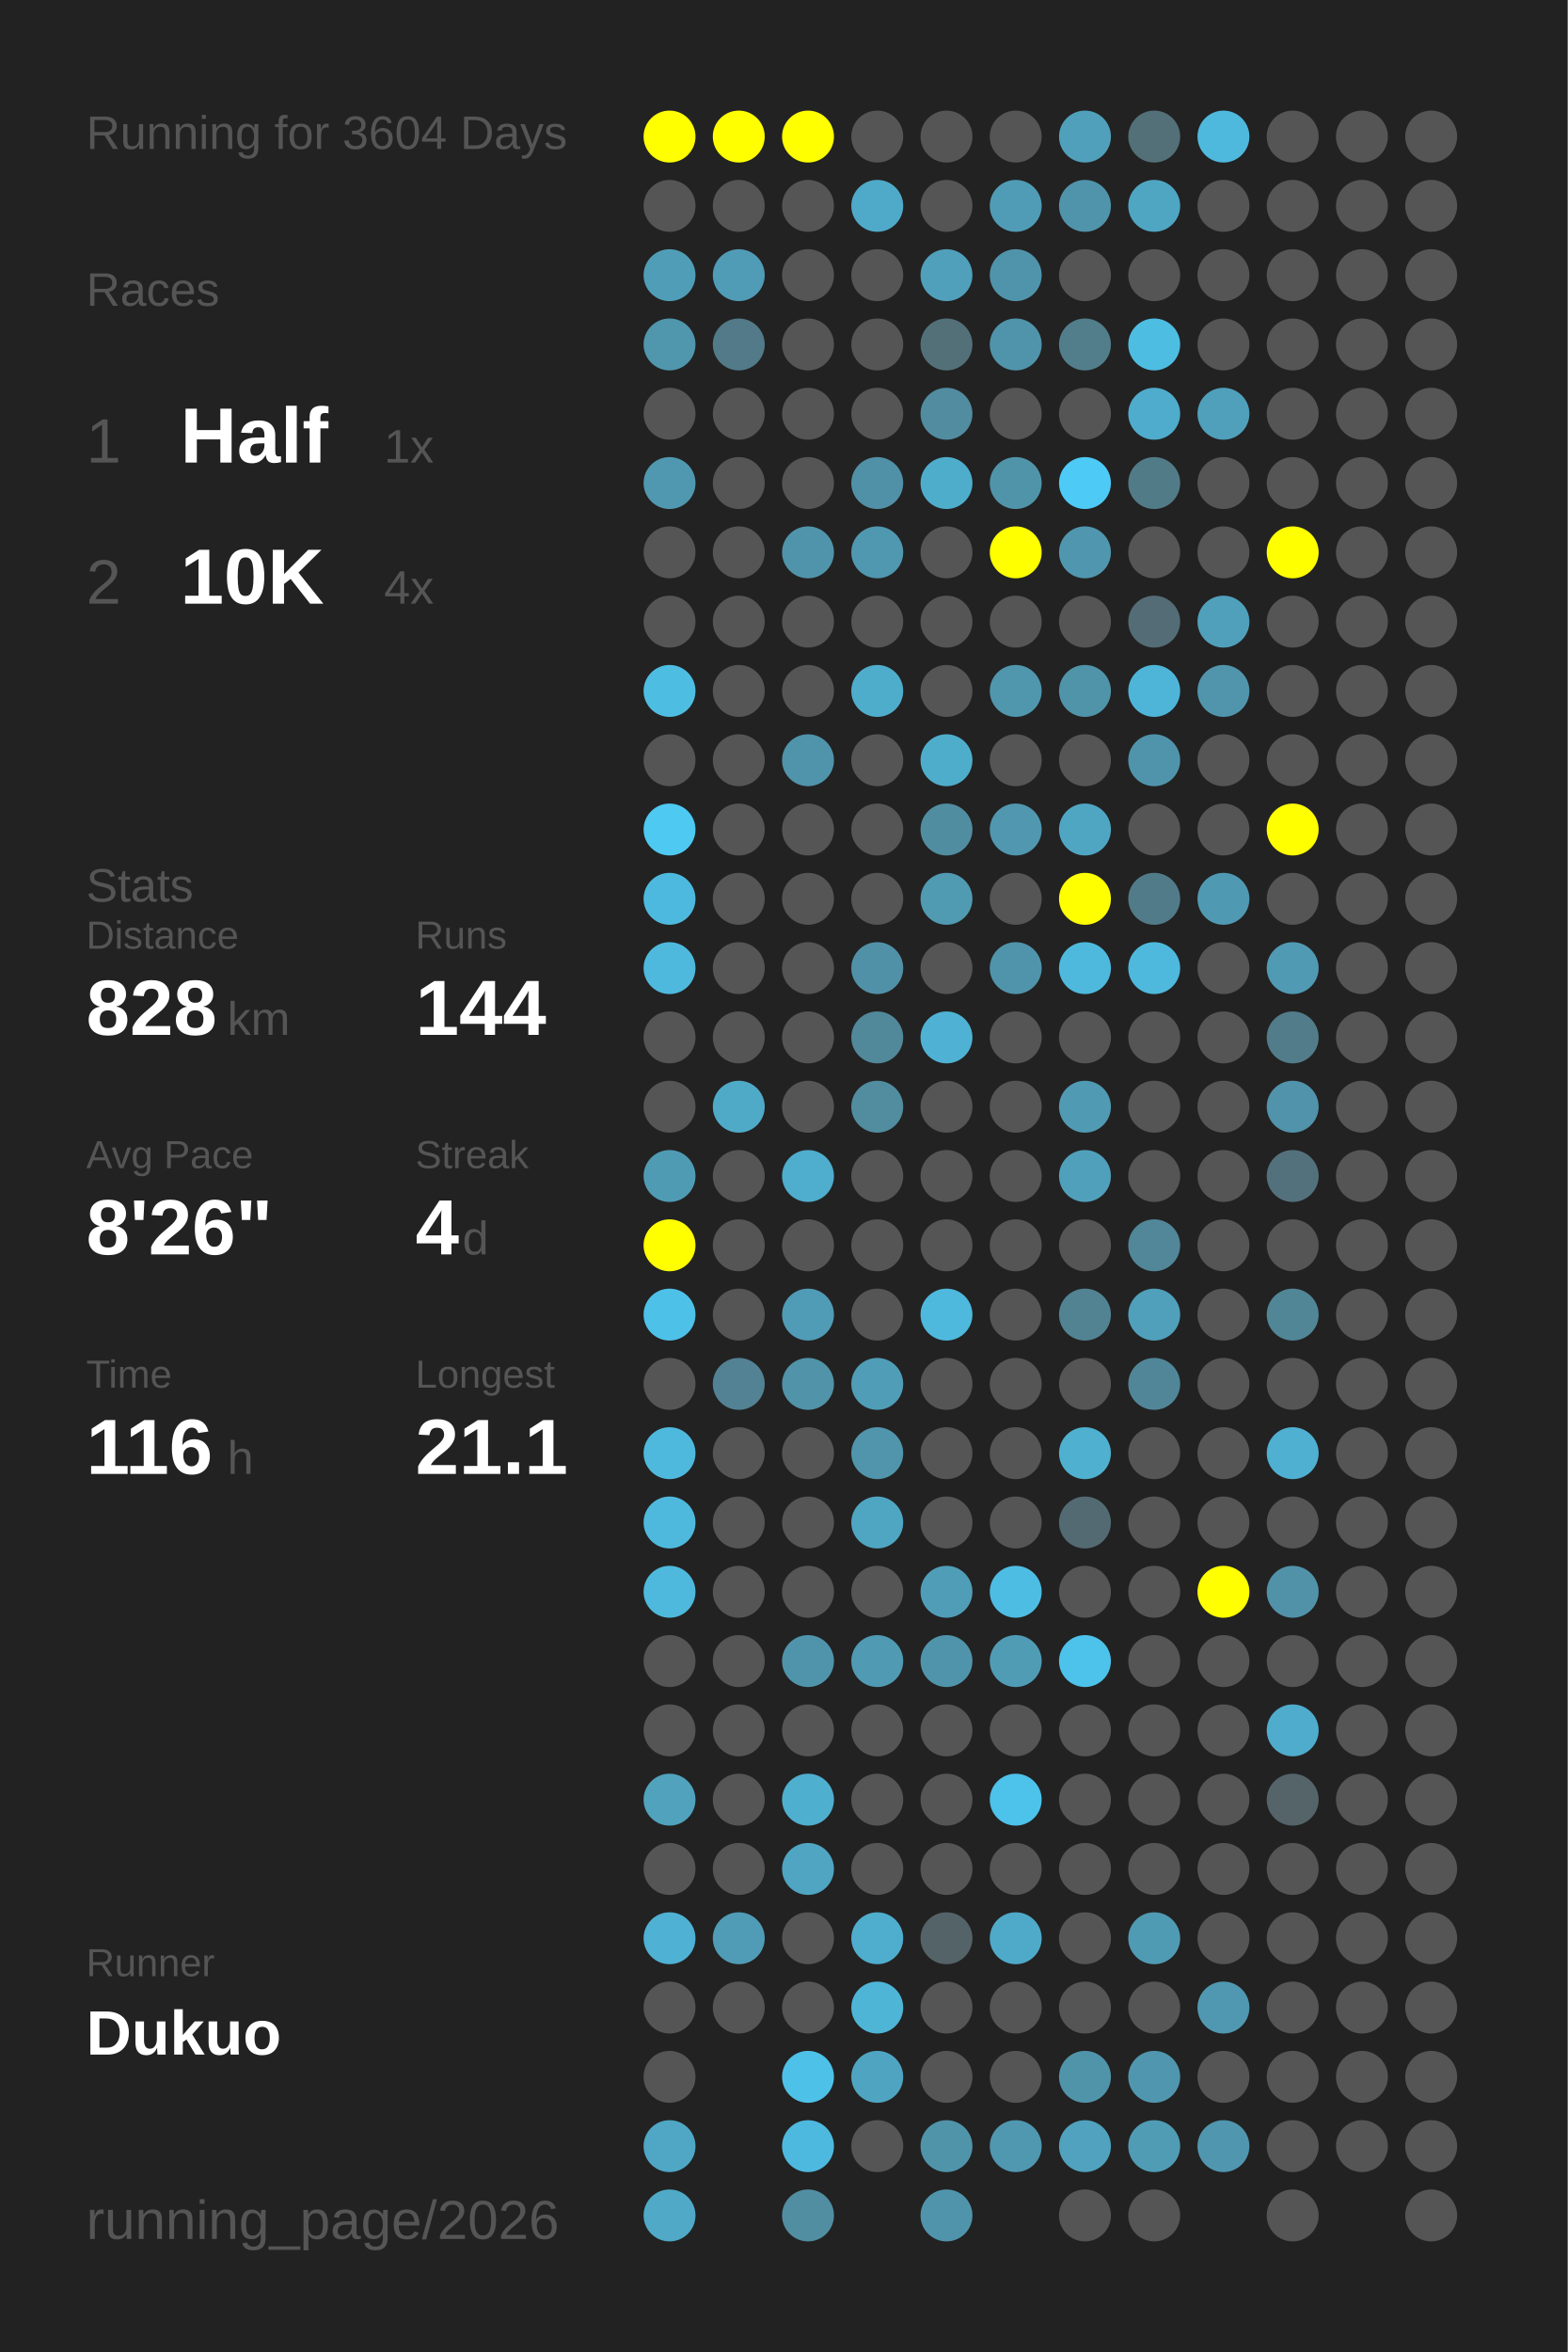
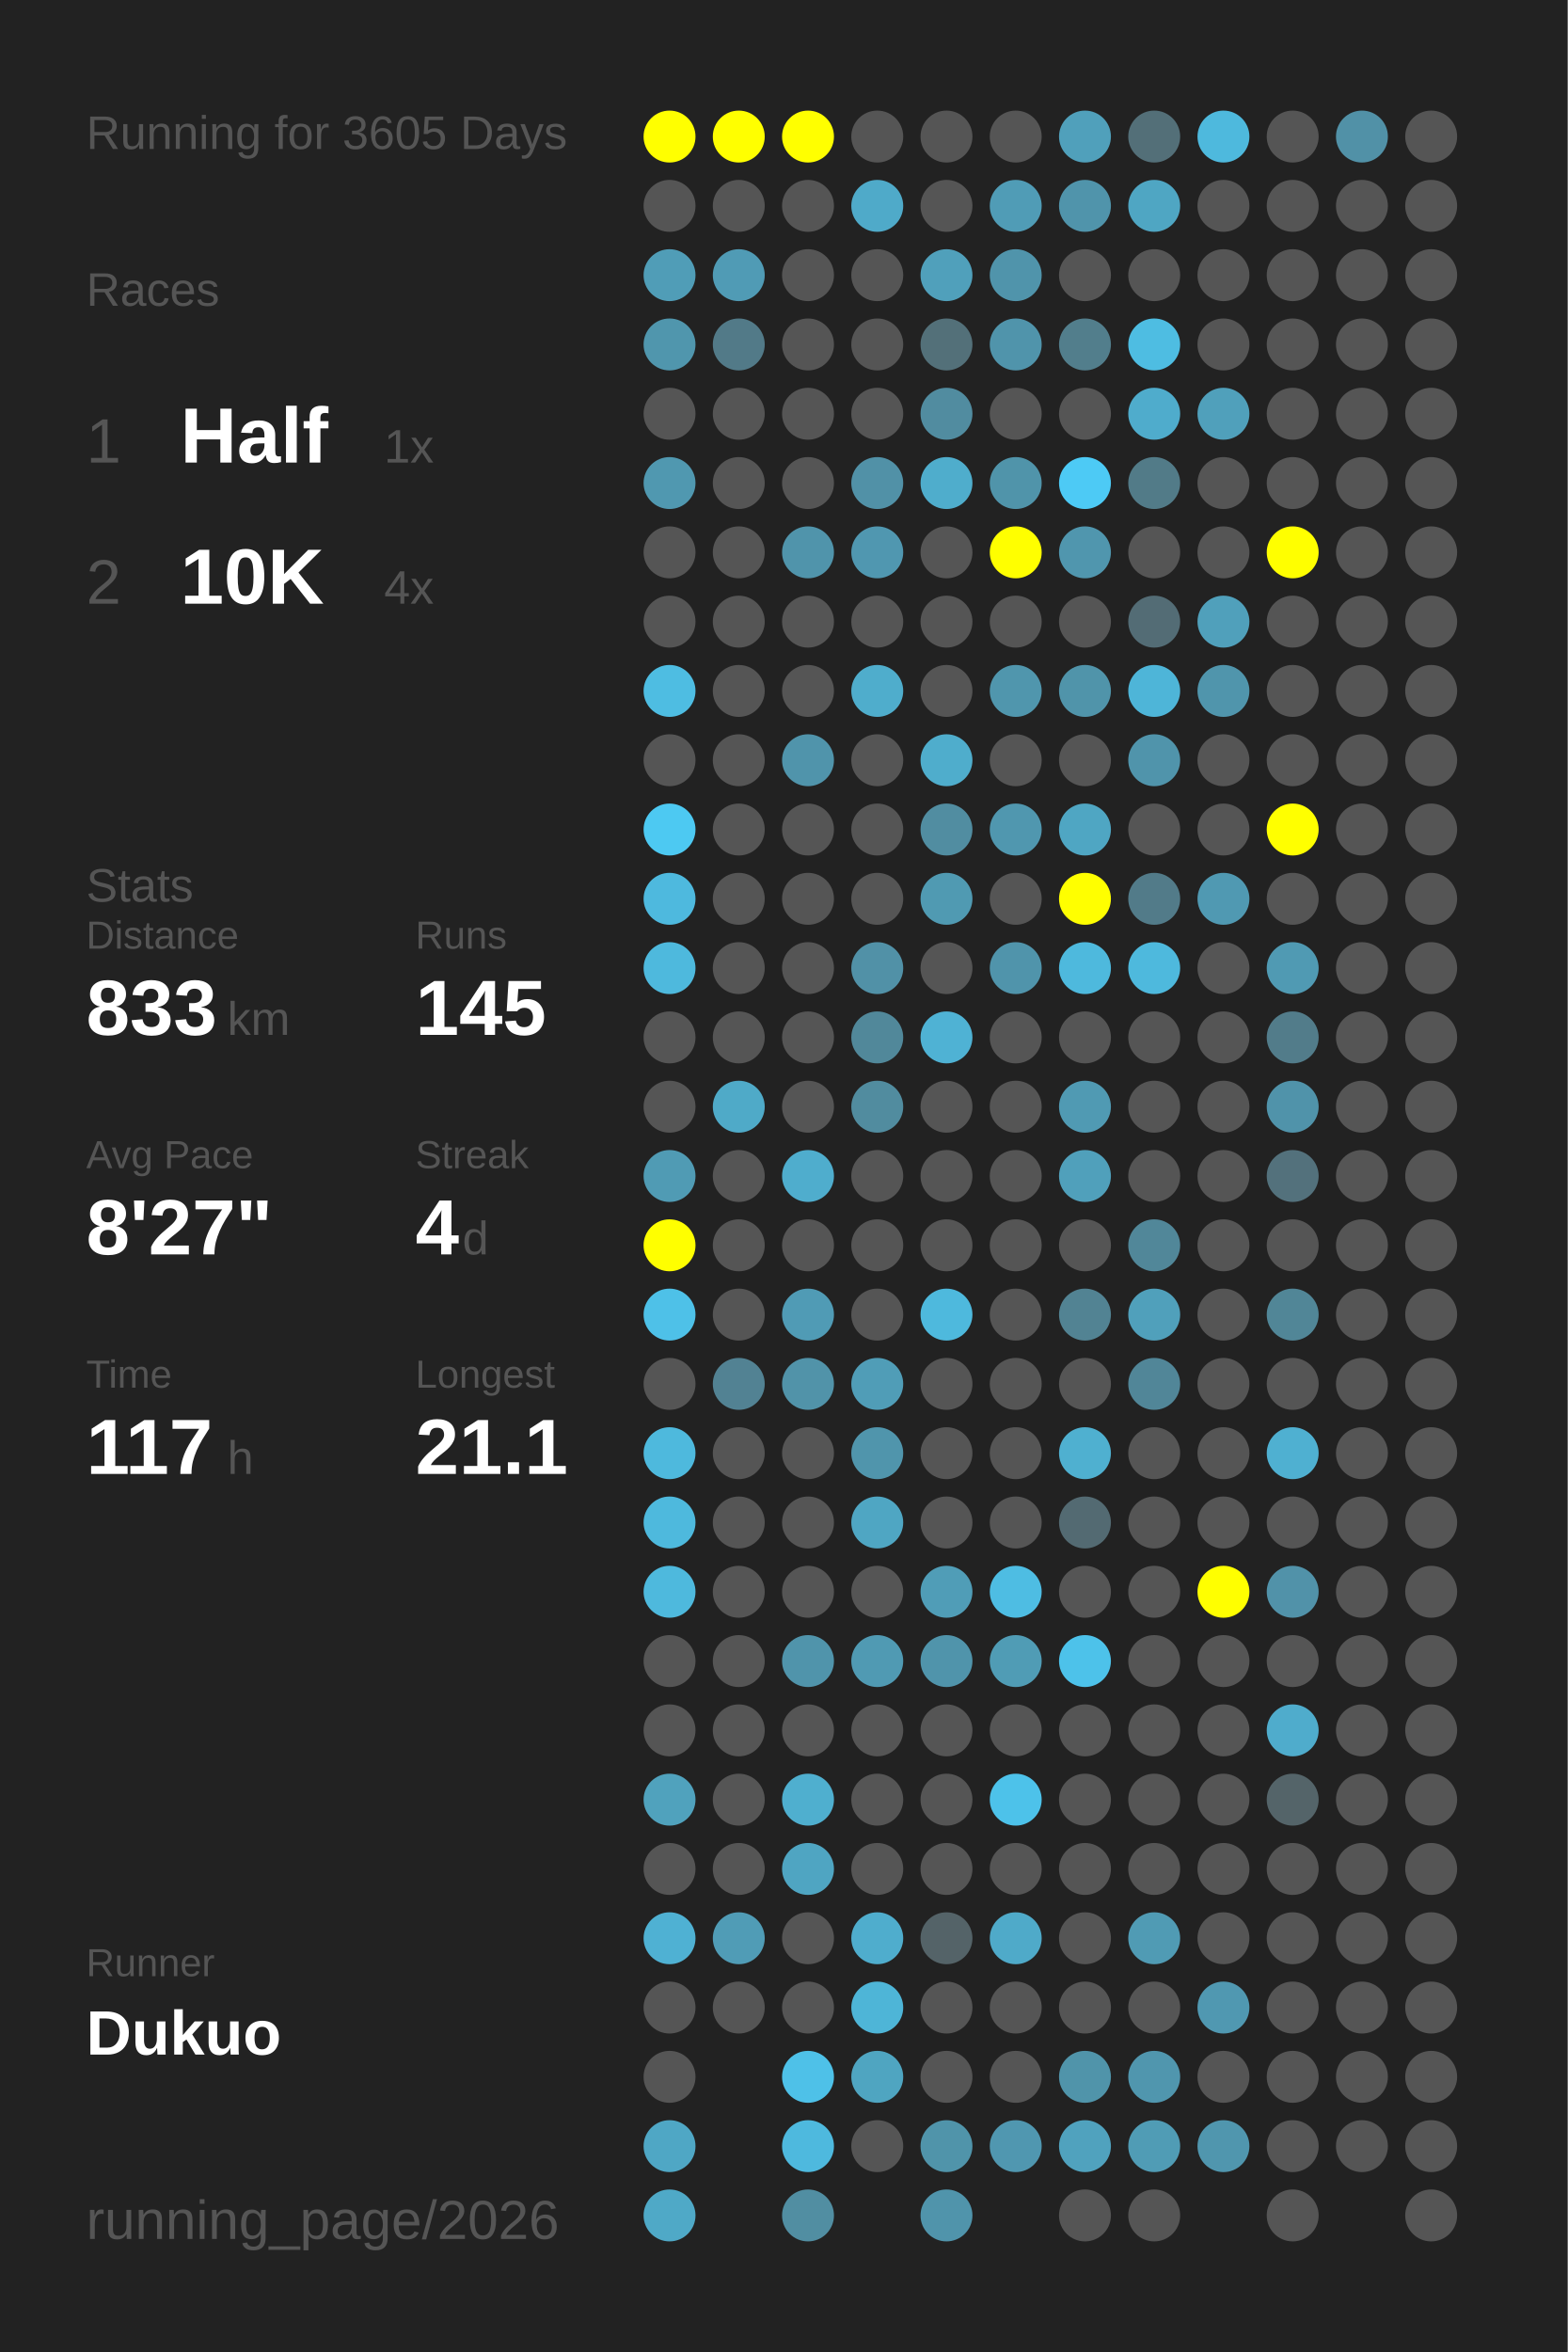
<svg xmlns="http://www.w3.org/2000/svg" baseProfile="full" height="300mm" version="1.1" viewBox="0,0,200,300" width="200mm">
  <defs />
  <rect fill="#222222" height="300" width="200" x="0" y="0" />
-   <text fill="#555555" style="font-size:6px; font-family:Arial;" x="11" y="19">Running for 3604 Days</text>
+   <text fill="#555555" style="font-size:6px; font-family:Arial;" x="11" y="19">Running for 3605 Days</text>
  <text fill="#555555" style="font-size:6px; font-family:Arial;" x="11" y="39">Races</text>
  <text fill="#555555" style="font-size:8px; font-family:Arial;" x="11" y="59">1</text>
  <text fill="#FFFFFF" style="font-size:10px; font-family:Arial; font-weight:bold;" x="23" y="59">Half</text>
  <text fill="#555555" style="font-size:6px; font-family:Arial;" x="49" y="59">1x</text>
  <text fill="#555555" style="font-size:8px; font-family:Arial;" x="11" y="77">2</text>
  <text fill="#FFFFFF" style="font-size:10px; font-family:Arial; font-weight:bold;" x="23" y="77">10K</text>
  <text fill="#555555" style="font-size:6px; font-family:Arial;" x="49" y="77">4x</text>
  <text fill="#555555" style="font-size:6px; font-family:Arial;" x="11" y="115">Stats</text>
  <text fill="#555555" style="font-size:5px; font-family:Arial;" x="11" y="121">Distance</text>
-   <text fill="#FFFFFF" style="font-size:10px; font-family:Arial; font-weight:bold;" x="11" y="132">828</text>
+   <text fill="#FFFFFF" style="font-size:10px; font-family:Arial; font-weight:bold;" x="11" y="132">833</text>
  <text fill="#555555" style="font-size:6px; font-family:Arial;" x="29" y="132">km</text>
  <text fill="#555555" style="font-size:5px; font-family:Arial;" x="53" y="121">Runs</text>
-   <text fill="#FFFFFF" style="font-size:10px; font-family:Arial; font-weight:bold;" x="53" y="132">144</text>
+   <text fill="#FFFFFF" style="font-size:10px; font-family:Arial; font-weight:bold;" x="53" y="132">145</text>
  <text fill="#555555" style="font-size:5px; font-family:Arial;" x="11" y="149">Avg Pace</text>
-   <text fill="#FFFFFF" style="font-size:10px; font-family:Arial; font-weight:bold;" x="11" y="160">8'26"</text>
+   <text fill="#FFFFFF" style="font-size:10px; font-family:Arial; font-weight:bold;" x="11" y="160">8'27"</text>
  <text fill="#555555" style="font-size:5px; font-family:Arial;" x="53" y="149">Streak</text>
  <text fill="#FFFFFF" style="font-size:10px; font-family:Arial; font-weight:bold;" x="53" y="160">4</text>
  <text fill="#555555" style="font-size:6px; font-family:Arial;" x="59" y="160">d</text>
  <text fill="#555555" style="font-size:5px; font-family:Arial;" x="11" y="177">Time</text>
-   <text fill="#FFFFFF" style="font-size:10px; font-family:Arial; font-weight:bold;" x="11" y="188">116</text>
+   <text fill="#FFFFFF" style="font-size:10px; font-family:Arial; font-weight:bold;" x="11" y="188">117</text>
  <text fill="#555555" style="font-size:6px; font-family:Arial;" x="29" y="188">h</text>
  <text fill="#555555" style="font-size:5px; font-family:Arial;" x="53" y="177">Longest</text>
  <text fill="#FFFFFF" style="font-size:10px; font-family:Arial; font-weight:bold;" x="53" y="188">21.1</text>
  <text fill="#555555" style="font-size:5px; font-family:Arial;" x="11" y="252.065">Runner</text>
  <text fill="#FFFFFF" style="font-size:8px; font-family:Arial; font-weight:bold;" x="11" y="262.065">Dukuo</text>
  <text fill="#555555" style="font-size:7px; font-family:Arial;" x="11" y="285.581">running_page/2026</text>
  <circle cx="85.417" cy="17.419" fill="#FFFF00" r="3.312" />
  <circle cx="85.417" cy="26.258" fill="#555555" r="3.312" />
  <circle cx="85.417" cy="35.097" fill="#509db7" r="3.312" />
  <circle cx="85.417" cy="43.935" fill="#5096ad" r="3.312" />
  <circle cx="85.417" cy="52.774" fill="#555555" r="3.312" />
  <circle cx="85.417" cy="61.613" fill="#5098b0" r="3.312" />
  <circle cx="85.417" cy="70.452" fill="#555555" r="3.312" />
  <circle cx="85.417" cy="79.29" fill="#555555" r="3.312" />
  <circle cx="85.417" cy="88.129" fill="#4ebde2" r="3.312" />
  <circle cx="85.417" cy="96.968" fill="#555555" r="3.312" />
  <circle cx="85.417" cy="105.806" fill="#4dc9f2" r="3.312" />
  <circle cx="85.417" cy="114.645" fill="#4eb9de" r="3.312" />
  <circle cx="85.417" cy="123.484" fill="#4eb9dd" r="3.312" />
  <circle cx="85.417" cy="132.323" fill="#555555" r="3.312" />
  <circle cx="85.417" cy="141.161" fill="#555555" r="3.312" />
  <circle cx="85.417" cy="150" fill="#509bb4" r="3.312" />
  <circle cx="85.417" cy="158.839" fill="#FFFF00" r="3.312" />
  <circle cx="85.417" cy="167.677" fill="#4ec1e8" r="3.312" />
  <circle cx="85.417" cy="176.516" fill="#555555" r="3.312" />
  <circle cx="85.417" cy="185.355" fill="#4eb9dd" r="3.312" />
  <circle cx="85.417" cy="194.194" fill="#4eb9dd" r="3.312" />
  <circle cx="85.417" cy="203.032" fill="#4eb9dd" r="3.312" />
  <circle cx="85.417" cy="211.871" fill="#555555" r="3.312" />
  <circle cx="85.417" cy="220.71" fill="#555555" r="3.312" />
  <circle cx="85.417" cy="229.548" fill="#50a2bd" r="3.312" />
  <circle cx="85.417" cy="238.387" fill="#555555" r="3.312" />
  <circle cx="85.417" cy="247.226" fill="#4fb1d3" r="3.312" />
  <circle cx="85.417" cy="256.065" fill="#555555" r="3.312" />
  <circle cx="85.417" cy="264.903" fill="#555555" r="3.312" />
  <circle cx="85.417" cy="273.742" fill="#4fa7c5" r="3.312" />
  <circle cx="85.417" cy="282.581" fill="#4fa9c7" r="3.312" />
  <circle cx="94.25" cy="17.419" fill="#FFFF00" r="3.312" />
  <circle cx="94.25" cy="26.258" fill="#555555" r="3.312" />
  <circle cx="94.25" cy="35.097" fill="#509bb5" r="3.312" />
  <circle cx="94.25" cy="43.935" fill="#527a88" r="3.312" />
  <circle cx="94.25" cy="52.774" fill="#555555" r="3.312" />
  <circle cx="94.25" cy="61.613" fill="#555555" r="3.312" />
  <circle cx="94.25" cy="70.452" fill="#555555" r="3.312" />
  <circle cx="94.25" cy="79.29" fill="#555555" r="3.312" />
  <circle cx="94.25" cy="88.129" fill="#555555" r="3.312" />
  <circle cx="94.25" cy="96.968" fill="#555555" r="3.312" />
  <circle cx="94.25" cy="105.806" fill="#555555" r="3.312" />
  <circle cx="94.25" cy="114.645" fill="#555555" r="3.312" />
  <circle cx="94.25" cy="123.484" fill="#555555" r="3.312" />
  <circle cx="94.25" cy="132.323" fill="#555555" r="3.312" />
  <circle cx="94.25" cy="141.161" fill="#4faac8" r="3.312" />
  <circle cx="94.25" cy="150" fill="#555555" r="3.312" />
  <circle cx="94.25" cy="158.839" fill="#555555" r="3.312" />
  <circle cx="94.25" cy="167.677" fill="#555555" r="3.312" />
  <circle cx="94.25" cy="176.516" fill="#528293" r="3.312" />
  <circle cx="94.25" cy="185.355" fill="#555555" r="3.312" />
  <circle cx="94.25" cy="194.194" fill="#555555" r="3.312" />
  <circle cx="94.25" cy="203.032" fill="#555555" r="3.312" />
  <circle cx="94.25" cy="211.871" fill="#555555" r="3.312" />
  <circle cx="94.25" cy="220.71" fill="#555555" r="3.312" />
  <circle cx="94.25" cy="229.548" fill="#555555" r="3.312" />
  <circle cx="94.25" cy="238.387" fill="#555555" r="3.312" />
  <circle cx="94.25" cy="247.226" fill="#509cb6" r="3.312" />
  <circle cx="94.25" cy="256.065" fill="#555555" r="3.312" />
  <circle cx="103.083" cy="17.419" fill="#FFFF00" r="3.312" />
  <circle cx="103.083" cy="26.258" fill="#555555" r="3.312" />
  <circle cx="103.083" cy="35.097" fill="#555555" r="3.312" />
  <circle cx="103.083" cy="43.935" fill="#555555" r="3.312" />
  <circle cx="103.083" cy="52.774" fill="#555555" r="3.312" />
  <circle cx="103.083" cy="61.613" fill="#555555" r="3.312" />
  <circle cx="103.083" cy="70.452" fill="#5094ab" r="3.312" />
  <circle cx="103.083" cy="79.29" fill="#555555" r="3.312" />
  <circle cx="103.083" cy="88.129" fill="#555555" r="3.312" />
  <circle cx="103.083" cy="96.968" fill="#5094ab" r="3.312" />
  <circle cx="103.083" cy="105.806" fill="#555555" r="3.312" />
  <circle cx="103.083" cy="114.645" fill="#555555" r="3.312" />
  <circle cx="103.083" cy="123.484" fill="#555555" r="3.312" />
  <circle cx="103.083" cy="132.323" fill="#555555" r="3.312" />
  <circle cx="103.083" cy="141.161" fill="#555555" r="3.312" />
  <circle cx="103.083" cy="150" fill="#4fadcd" r="3.312" />
  <circle cx="103.083" cy="158.839" fill="#555555" r="3.312" />
  <circle cx="103.083" cy="167.677" fill="#509bb5" r="3.312" />
  <circle cx="103.083" cy="176.516" fill="#5193a9" r="3.312" />
  <circle cx="103.083" cy="185.355" fill="#555555" r="3.312" />
  <circle cx="103.083" cy="194.194" fill="#555555" r="3.312" />
  <circle cx="103.083" cy="203.032" fill="#555555" r="3.312" />
  <circle cx="103.083" cy="211.871" fill="#5094ab" r="3.312" />
  <circle cx="103.083" cy="220.71" fill="#555555" r="3.312" />
  <circle cx="103.083" cy="229.548" fill="#4fafcf" r="3.312" />
  <circle cx="103.083" cy="238.387" fill="#4fa5c2" r="3.312" />
  <circle cx="103.083" cy="247.226" fill="#555555" r="3.312" />
  <circle cx="103.083" cy="256.065" fill="#555555" r="3.312" />
  <circle cx="103.083" cy="264.903" fill="#4ec1e8" r="3.312" />
  <circle cx="103.083" cy="273.742" fill="#4eb9de" r="3.312" />
  <circle cx="103.083" cy="282.581" fill="#518ea2" r="3.312" />
  <circle cx="111.917" cy="17.419" fill="#555555" r="3.312" />
  <circle cx="111.917" cy="26.258" fill="#4faac9" r="3.312" />
  <circle cx="111.917" cy="35.097" fill="#555555" r="3.312" />
  <circle cx="111.917" cy="43.935" fill="#555555" r="3.312" />
  <circle cx="111.917" cy="52.774" fill="#555555" r="3.312" />
  <circle cx="111.917" cy="61.613" fill="#5191a7" r="3.312" />
  <circle cx="111.917" cy="70.452" fill="#5097b0" r="3.312" />
  <circle cx="111.917" cy="79.29" fill="#555555" r="3.312" />
  <circle cx="111.917" cy="88.129" fill="#4fadcc" r="3.312" />
  <circle cx="111.917" cy="96.968" fill="#555555" r="3.312" />
  <circle cx="111.917" cy="105.806" fill="#555555" r="3.312" />
  <circle cx="111.917" cy="114.645" fill="#555555" r="3.312" />
  <circle cx="111.917" cy="123.484" fill="#5191a7" r="3.312" />
  <circle cx="111.917" cy="132.323" fill="#51889a" r="3.312" />
  <circle cx="111.917" cy="141.161" fill="#518c9f" r="3.312" />
  <circle cx="111.917" cy="150" fill="#555555" r="3.312" />
  <circle cx="111.917" cy="158.839" fill="#555555" r="3.312" />
  <circle cx="111.917" cy="167.677" fill="#555555" r="3.312" />
  <circle cx="111.917" cy="176.516" fill="#509db7" r="3.312" />
  <circle cx="111.917" cy="185.355" fill="#5095ac" r="3.312" />
  <circle cx="111.917" cy="194.194" fill="#4fa6c3" r="3.312" />
  <circle cx="111.917" cy="203.032" fill="#555555" r="3.312" />
  <circle cx="111.917" cy="211.871" fill="#509ab3" r="3.312" />
  <circle cx="111.917" cy="220.71" fill="#555555" r="3.312" />
  <circle cx="111.917" cy="229.548" fill="#555555" r="3.312" />
  <circle cx="111.917" cy="238.387" fill="#555555" r="3.312" />
  <circle cx="111.917" cy="247.226" fill="#4fadcd" r="3.312" />
  <circle cx="111.917" cy="256.065" fill="#4eb5d7" r="3.312" />
  <circle cx="111.917" cy="264.903" fill="#4fa5c1" r="3.312" />
  <circle cx="111.917" cy="273.742" fill="#555555" r="3.312" />
  <circle cx="120.75" cy="17.419" fill="#555555" r="3.312" />
  <circle cx="120.75" cy="26.258" fill="#555555" r="3.312" />
  <circle cx="120.75" cy="35.097" fill="#50a0bb" r="3.312" />
  <circle cx="120.75" cy="43.935" fill="#537079" r="3.312" />
  <circle cx="120.75" cy="52.774" fill="#518ca0" r="3.312" />
  <circle cx="120.75" cy="61.613" fill="#4fadcc" r="3.312" />
  <circle cx="120.75" cy="70.452" fill="#555555" r="3.312" />
  <circle cx="120.75" cy="79.29" fill="#555555" r="3.312" />
  <circle cx="120.75" cy="88.129" fill="#555555" r="3.312" />
  <circle cx="120.75" cy="96.968" fill="#4fadcc" r="3.312" />
  <circle cx="120.75" cy="105.806" fill="#518da1" r="3.312" />
  <circle cx="120.75" cy="114.645" fill="#509ab2" r="3.312" />
  <circle cx="120.75" cy="123.484" fill="#555555" r="3.312" />
  <circle cx="120.75" cy="132.323" fill="#4fb2d4" r="3.312" />
  <circle cx="120.75" cy="141.161" fill="#555555" r="3.312" />
  <circle cx="120.75" cy="150" fill="#555555" r="3.312" />
  <circle cx="120.75" cy="158.839" fill="#555555" r="3.312" />
  <circle cx="120.75" cy="167.677" fill="#4eb9dd" r="3.312" />
  <circle cx="120.75" cy="176.516" fill="#555555" r="3.312" />
  <circle cx="120.75" cy="185.355" fill="#555555" r="3.312" />
  <circle cx="120.75" cy="194.194" fill="#555555" r="3.312" />
  <circle cx="120.75" cy="203.032" fill="#509db7" r="3.312" />
  <circle cx="120.75" cy="211.871" fill="#5094ab" r="3.312" />
  <circle cx="120.75" cy="220.71" fill="#555555" r="3.312" />
  <circle cx="120.75" cy="229.548" fill="#555555" r="3.312" />
  <circle cx="120.75" cy="238.387" fill="#555555" r="3.312" />
  <circle cx="120.75" cy="247.226" fill="#546368" r="3.312" />
  <circle cx="120.75" cy="256.065" fill="#555555" r="3.312" />
  <circle cx="120.75" cy="264.903" fill="#555555" r="3.312" />
  <circle cx="120.75" cy="273.742" fill="#5094aa" r="3.312" />
  <circle cx="120.75" cy="282.581" fill="#5094ab" r="3.312" />
  <circle cx="129.583" cy="17.419" fill="#555555" r="3.312" />
  <circle cx="129.583" cy="26.258" fill="#509cb6" r="3.312" />
  <circle cx="129.583" cy="35.097" fill="#5094ab" r="3.312" />
  <circle cx="129.583" cy="43.935" fill="#5094ab" r="3.312" />
  <circle cx="129.583" cy="52.774" fill="#555555" r="3.312" />
  <circle cx="129.583" cy="61.613" fill="#5094aa" r="3.312" />
  <circle cx="129.583" cy="70.452" fill="#FFFF00" r="3.312" />
  <circle cx="129.583" cy="79.29" fill="#555555" r="3.312" />
  <circle cx="129.583" cy="88.129" fill="#5096ad" r="3.312" />
  <circle cx="129.583" cy="96.968" fill="#555555" r="3.312" />
  <circle cx="129.583" cy="105.806" fill="#5097af" r="3.312" />
  <circle cx="129.583" cy="114.645" fill="#555555" r="3.312" />
  <circle cx="129.583" cy="123.484" fill="#5094ab" r="3.312" />
  <circle cx="129.583" cy="132.323" fill="#555555" r="3.312" />
  <circle cx="129.583" cy="141.161" fill="#555555" r="3.312" />
  <circle cx="129.583" cy="150" fill="#555555" r="3.312" />
  <circle cx="129.583" cy="158.839" fill="#555555" r="3.312" />
  <circle cx="129.583" cy="167.677" fill="#555555" r="3.312" />
  <circle cx="129.583" cy="176.516" fill="#555555" r="3.312" />
  <circle cx="129.583" cy="185.355" fill="#555555" r="3.312" />
  <circle cx="129.583" cy="194.194" fill="#555555" r="3.312" />
  <circle cx="129.583" cy="203.032" fill="#4ebde3" r="3.312" />
  <circle cx="129.583" cy="211.871" fill="#509cb5" r="3.312" />
  <circle cx="129.583" cy="220.71" fill="#555555" r="3.312" />
  <circle cx="129.583" cy="229.548" fill="#4dc2ea" r="3.312" />
  <circle cx="129.583" cy="238.387" fill="#555555" r="3.312" />
  <circle cx="129.583" cy="247.226" fill="#4faac9" r="3.312" />
  <circle cx="129.583" cy="256.065" fill="#555555" r="3.312" />
  <circle cx="129.583" cy="264.903" fill="#555555" r="3.312" />
  <circle cx="129.583" cy="273.742" fill="#5097b0" r="3.312" />
  <circle cx="138.417" cy="17.419" fill="#50a0bb" r="3.312" />
  <circle cx="138.417" cy="26.258" fill="#5094ab" r="3.312" />
  <circle cx="138.417" cy="35.097" fill="#555555" r="3.312" />
  <circle cx="138.417" cy="43.935" fill="#527e8c" r="3.312" />
  <circle cx="138.417" cy="52.774" fill="#555555" r="3.312" />
  <circle cx="138.417" cy="61.613" fill="#4dcaf5" r="3.312" />
  <circle cx="138.417" cy="70.452" fill="#5096ae" r="3.312" />
  <circle cx="138.417" cy="79.29" fill="#555555" r="3.312" />
  <circle cx="138.417" cy="88.129" fill="#5094aa" r="3.312" />
  <circle cx="138.417" cy="96.968" fill="#555555" r="3.312" />
  <circle cx="138.417" cy="105.806" fill="#4fa6c3" r="3.312" />
  <circle cx="138.417" cy="114.645" fill="#FFFF00" r="3.312" />
  <circle cx="138.417" cy="123.484" fill="#4eb9dd" r="3.312" />
  <circle cx="138.417" cy="132.323" fill="#555555" r="3.312" />
  <circle cx="138.417" cy="141.161" fill="#509ab3" r="3.312" />
  <circle cx="138.417" cy="150" fill="#50a0bb" r="3.312" />
  <circle cx="138.417" cy="158.839" fill="#555555" r="3.312" />
  <circle cx="138.417" cy="167.677" fill="#528393" r="3.312" />
  <circle cx="138.417" cy="176.516" fill="#555555" r="3.312" />
  <circle cx="138.417" cy="185.355" fill="#4fb0d0" r="3.312" />
  <circle cx="138.417" cy="194.194" fill="#536a72" r="3.312" />
  <circle cx="138.417" cy="203.032" fill="#555555" r="3.312" />
  <circle cx="138.417" cy="211.871" fill="#4dc2ea" r="3.312" />
  <circle cx="138.417" cy="220.71" fill="#555555" r="3.312" />
  <circle cx="138.417" cy="229.548" fill="#555555" r="3.312" />
  <circle cx="138.417" cy="238.387" fill="#555555" r="3.312" />
  <circle cx="138.417" cy="247.226" fill="#555555" r="3.312" />
  <circle cx="138.417" cy="256.065" fill="#555555" r="3.312" />
  <circle cx="138.417" cy="264.903" fill="#5094aa" r="3.312" />
  <circle cx="138.417" cy="273.742" fill="#50a2be" r="3.312" />
  <circle cx="138.417" cy="282.581" fill="#555555" r="3.312" />
  <circle cx="147.25" cy="17.419" fill="#536f78" r="3.312" />
  <circle cx="147.25" cy="26.258" fill="#4fa6c3" r="3.312" />
  <circle cx="147.25" cy="35.097" fill="#555555" r="3.312" />
  <circle cx="147.25" cy="43.935" fill="#4ebde2" r="3.312" />
  <circle cx="147.25" cy="52.774" fill="#4faccc" r="3.312" />
  <circle cx="147.25" cy="61.613" fill="#527b88" r="3.312" />
  <circle cx="147.25" cy="70.452" fill="#555555" r="3.312" />
  <circle cx="147.25" cy="79.29" fill="#536c75" r="3.312" />
  <circle cx="147.25" cy="88.129" fill="#4eb5d8" r="3.312" />
  <circle cx="147.25" cy="96.968" fill="#5094ab" r="3.312" />
  <circle cx="147.25" cy="105.806" fill="#555555" r="3.312" />
  <circle cx="147.25" cy="114.645" fill="#527b89" r="3.312" />
  <circle cx="147.25" cy="123.484" fill="#4eb9dd" r="3.312" />
  <circle cx="147.25" cy="132.323" fill="#555555" r="3.312" />
  <circle cx="147.25" cy="141.161" fill="#555555" r="3.312" />
  <circle cx="147.25" cy="150" fill="#555555" r="3.312" />
  <circle cx="147.25" cy="158.839" fill="#518799" r="3.312" />
  <circle cx="147.25" cy="167.677" fill="#50a0bb" r="3.312" />
  <circle cx="147.25" cy="176.516" fill="#518698" r="3.312" />
  <circle cx="147.25" cy="185.355" fill="#555555" r="3.312" />
  <circle cx="147.25" cy="194.194" fill="#555555" r="3.312" />
  <circle cx="147.25" cy="203.032" fill="#555555" r="3.312" />
  <circle cx="147.25" cy="211.871" fill="#555555" r="3.312" />
  <circle cx="147.25" cy="220.71" fill="#555555" r="3.312" />
  <circle cx="147.25" cy="229.548" fill="#555555" r="3.312" />
  <circle cx="147.25" cy="238.387" fill="#555555" r="3.312" />
  <circle cx="147.25" cy="247.226" fill="#509bb4" r="3.312" />
  <circle cx="147.25" cy="256.065" fill="#555555" r="3.312" />
  <circle cx="147.25" cy="264.903" fill="#5096ae" r="3.312" />
  <circle cx="147.25" cy="273.742" fill="#509cb5" r="3.312" />
  <circle cx="147.25" cy="282.581" fill="#555555" r="3.312" />
  <circle cx="156.083" cy="17.419" fill="#4eb9dd" r="3.312" />
  <circle cx="156.083" cy="26.258" fill="#555555" r="3.312" />
  <circle cx="156.083" cy="35.097" fill="#555555" r="3.312" />
  <circle cx="156.083" cy="43.935" fill="#555555" r="3.312" />
  <circle cx="156.083" cy="52.774" fill="#50a0bb" r="3.312" />
  <circle cx="156.083" cy="61.613" fill="#555555" r="3.312" />
  <circle cx="156.083" cy="70.452" fill="#555555" r="3.312" />
  <circle cx="156.083" cy="79.29" fill="#50a0bb" r="3.312" />
  <circle cx="156.083" cy="88.129" fill="#5095ac" r="3.312" />
  <circle cx="156.083" cy="96.968" fill="#555555" r="3.312" />
  <circle cx="156.083" cy="105.806" fill="#555555" r="3.312" />
  <circle cx="156.083" cy="114.645" fill="#5099b2" r="3.312" />
  <circle cx="156.083" cy="123.484" fill="#555555" r="3.312" />
  <circle cx="156.083" cy="132.323" fill="#555555" r="3.312" />
  <circle cx="156.083" cy="141.161" fill="#555555" r="3.312" />
  <circle cx="156.083" cy="150" fill="#555555" r="3.312" />
  <circle cx="156.083" cy="158.839" fill="#555555" r="3.312" />
  <circle cx="156.083" cy="167.677" fill="#555555" r="3.312" />
  <circle cx="156.083" cy="176.516" fill="#555555" r="3.312" />
  <circle cx="156.083" cy="185.355" fill="#555555" r="3.312" />
  <circle cx="156.083" cy="194.194" fill="#555555" r="3.312" />
  <circle cx="156.083" cy="203.032" fill="#FFFF00" r="3.312" />
  <circle cx="156.083" cy="211.871" fill="#555555" r="3.312" />
  <circle cx="156.083" cy="220.71" fill="#555555" r="3.312" />
  <circle cx="156.083" cy="229.548" fill="#555555" r="3.312" />
  <circle cx="156.083" cy="238.387" fill="#555555" r="3.312" />
  <circle cx="156.083" cy="247.226" fill="#555555" r="3.312" />
  <circle cx="156.083" cy="256.065" fill="#5098b1" r="3.312" />
  <circle cx="156.083" cy="264.903" fill="#555555" r="3.312" />
  <circle cx="156.083" cy="273.742" fill="#5096ae" r="3.312" />
  <circle cx="164.917" cy="17.419" fill="#555555" r="3.312" />
  <circle cx="164.917" cy="26.258" fill="#555555" r="3.312" />
  <circle cx="164.917" cy="35.097" fill="#555555" r="3.312" />
  <circle cx="164.917" cy="43.935" fill="#555555" r="3.312" />
  <circle cx="164.917" cy="52.774" fill="#555555" r="3.312" />
  <circle cx="164.917" cy="61.613" fill="#555555" r="3.312" />
  <circle cx="164.917" cy="70.452" fill="#FFFF00" r="3.312" />
  <circle cx="164.917" cy="79.29" fill="#555555" r="3.312" />
  <circle cx="164.917" cy="88.129" fill="#555555" r="3.312" />
  <circle cx="164.917" cy="96.968" fill="#555555" r="3.312" />
  <circle cx="164.917" cy="105.806" fill="#FFFF00" r="3.312" />
  <circle cx="164.917" cy="114.645" fill="#555555" r="3.312" />
  <circle cx="164.917" cy="123.484" fill="#509ab3" r="3.312" />
  <circle cx="164.917" cy="132.323" fill="#527c8a" r="3.312" />
  <circle cx="164.917" cy="141.161" fill="#5093aa" r="3.312" />
  <circle cx="164.917" cy="150" fill="#53717c" r="3.312" />
  <circle cx="164.917" cy="158.839" fill="#555555" r="3.312" />
  <circle cx="164.917" cy="167.677" fill="#518697" r="3.312" />
  <circle cx="164.917" cy="176.516" fill="#555555" r="3.312" />
  <circle cx="164.917" cy="185.355" fill="#4fb0d1" r="3.312" />
  <circle cx="164.917" cy="194.194" fill="#555555" r="3.312" />
  <circle cx="164.917" cy="203.032" fill="#5192a9" r="3.312" />
  <circle cx="164.917" cy="211.871" fill="#555555" r="3.312" />
  <circle cx="164.917" cy="220.71" fill="#4faccc" r="3.312" />
  <circle cx="164.917" cy="229.548" fill="#546469" r="3.312" />
  <circle cx="164.917" cy="238.387" fill="#555555" r="3.312" />
  <circle cx="164.917" cy="247.226" fill="#555555" r="3.312" />
  <circle cx="164.917" cy="256.065" fill="#555555" r="3.312" />
  <circle cx="164.917" cy="264.903" fill="#555555" r="3.312" />
  <circle cx="164.917" cy="273.742" fill="#555555" r="3.312" />
  <circle cx="164.917" cy="282.581" fill="#555555" r="3.312" />
-   <circle cx="173.75" cy="17.419" fill="#555555" r="3.312" />
+   <circle cx="173.75" cy="17.419" fill="#5191a7" r="3.312" />
  <circle cx="173.75" cy="26.258" fill="#555555" r="3.312" />
  <circle cx="173.75" cy="35.097" fill="#555555" r="3.312" />
  <circle cx="173.75" cy="43.935" fill="#555555" r="3.312" />
  <circle cx="173.75" cy="52.774" fill="#555555" r="3.312" />
  <circle cx="173.75" cy="61.613" fill="#555555" r="3.312" />
  <circle cx="173.75" cy="70.452" fill="#555555" r="3.312" />
  <circle cx="173.75" cy="79.29" fill="#555555" r="3.312" />
  <circle cx="173.75" cy="88.129" fill="#555555" r="3.312" />
  <circle cx="173.75" cy="96.968" fill="#555555" r="3.312" />
  <circle cx="173.75" cy="105.806" fill="#555555" r="3.312" />
  <circle cx="173.75" cy="114.645" fill="#555555" r="3.312" />
  <circle cx="173.75" cy="123.484" fill="#555555" r="3.312" />
  <circle cx="173.75" cy="132.323" fill="#555555" r="3.312" />
  <circle cx="173.75" cy="141.161" fill="#555555" r="3.312" />
  <circle cx="173.75" cy="150" fill="#555555" r="3.312" />
  <circle cx="173.75" cy="158.839" fill="#555555" r="3.312" />
  <circle cx="173.75" cy="167.677" fill="#555555" r="3.312" />
  <circle cx="173.75" cy="176.516" fill="#555555" r="3.312" />
  <circle cx="173.75" cy="185.355" fill="#555555" r="3.312" />
  <circle cx="173.75" cy="194.194" fill="#555555" r="3.312" />
  <circle cx="173.75" cy="203.032" fill="#555555" r="3.312" />
  <circle cx="173.75" cy="211.871" fill="#555555" r="3.312" />
  <circle cx="173.75" cy="220.71" fill="#555555" r="3.312" />
  <circle cx="173.75" cy="229.548" fill="#555555" r="3.312" />
  <circle cx="173.75" cy="238.387" fill="#555555" r="3.312" />
  <circle cx="173.75" cy="247.226" fill="#555555" r="3.312" />
  <circle cx="173.75" cy="256.065" fill="#555555" r="3.312" />
  <circle cx="173.75" cy="264.903" fill="#555555" r="3.312" />
  <circle cx="173.75" cy="273.742" fill="#555555" r="3.312" />
  <circle cx="182.583" cy="17.419" fill="#555555" r="3.312" />
  <circle cx="182.583" cy="26.258" fill="#555555" r="3.312" />
  <circle cx="182.583" cy="35.097" fill="#555555" r="3.312" />
  <circle cx="182.583" cy="43.935" fill="#555555" r="3.312" />
  <circle cx="182.583" cy="52.774" fill="#555555" r="3.312" />
  <circle cx="182.583" cy="61.613" fill="#555555" r="3.312" />
  <circle cx="182.583" cy="70.452" fill="#555555" r="3.312" />
  <circle cx="182.583" cy="79.29" fill="#555555" r="3.312" />
  <circle cx="182.583" cy="88.129" fill="#555555" r="3.312" />
  <circle cx="182.583" cy="96.968" fill="#555555" r="3.312" />
  <circle cx="182.583" cy="105.806" fill="#555555" r="3.312" />
  <circle cx="182.583" cy="114.645" fill="#555555" r="3.312" />
  <circle cx="182.583" cy="123.484" fill="#555555" r="3.312" />
  <circle cx="182.583" cy="132.323" fill="#555555" r="3.312" />
  <circle cx="182.583" cy="141.161" fill="#555555" r="3.312" />
  <circle cx="182.583" cy="150" fill="#555555" r="3.312" />
  <circle cx="182.583" cy="158.839" fill="#555555" r="3.312" />
  <circle cx="182.583" cy="167.677" fill="#555555" r="3.312" />
  <circle cx="182.583" cy="176.516" fill="#555555" r="3.312" />
  <circle cx="182.583" cy="185.355" fill="#555555" r="3.312" />
  <circle cx="182.583" cy="194.194" fill="#555555" r="3.312" />
  <circle cx="182.583" cy="203.032" fill="#555555" r="3.312" />
  <circle cx="182.583" cy="211.871" fill="#555555" r="3.312" />
  <circle cx="182.583" cy="220.71" fill="#555555" r="3.312" />
  <circle cx="182.583" cy="229.548" fill="#555555" r="3.312" />
  <circle cx="182.583" cy="238.387" fill="#555555" r="3.312" />
  <circle cx="182.583" cy="247.226" fill="#555555" r="3.312" />
  <circle cx="182.583" cy="256.065" fill="#555555" r="3.312" />
  <circle cx="182.583" cy="264.903" fill="#555555" r="3.312" />
  <circle cx="182.583" cy="273.742" fill="#555555" r="3.312" />
  <circle cx="182.583" cy="282.581" fill="#555555" r="3.312" />
</svg>
